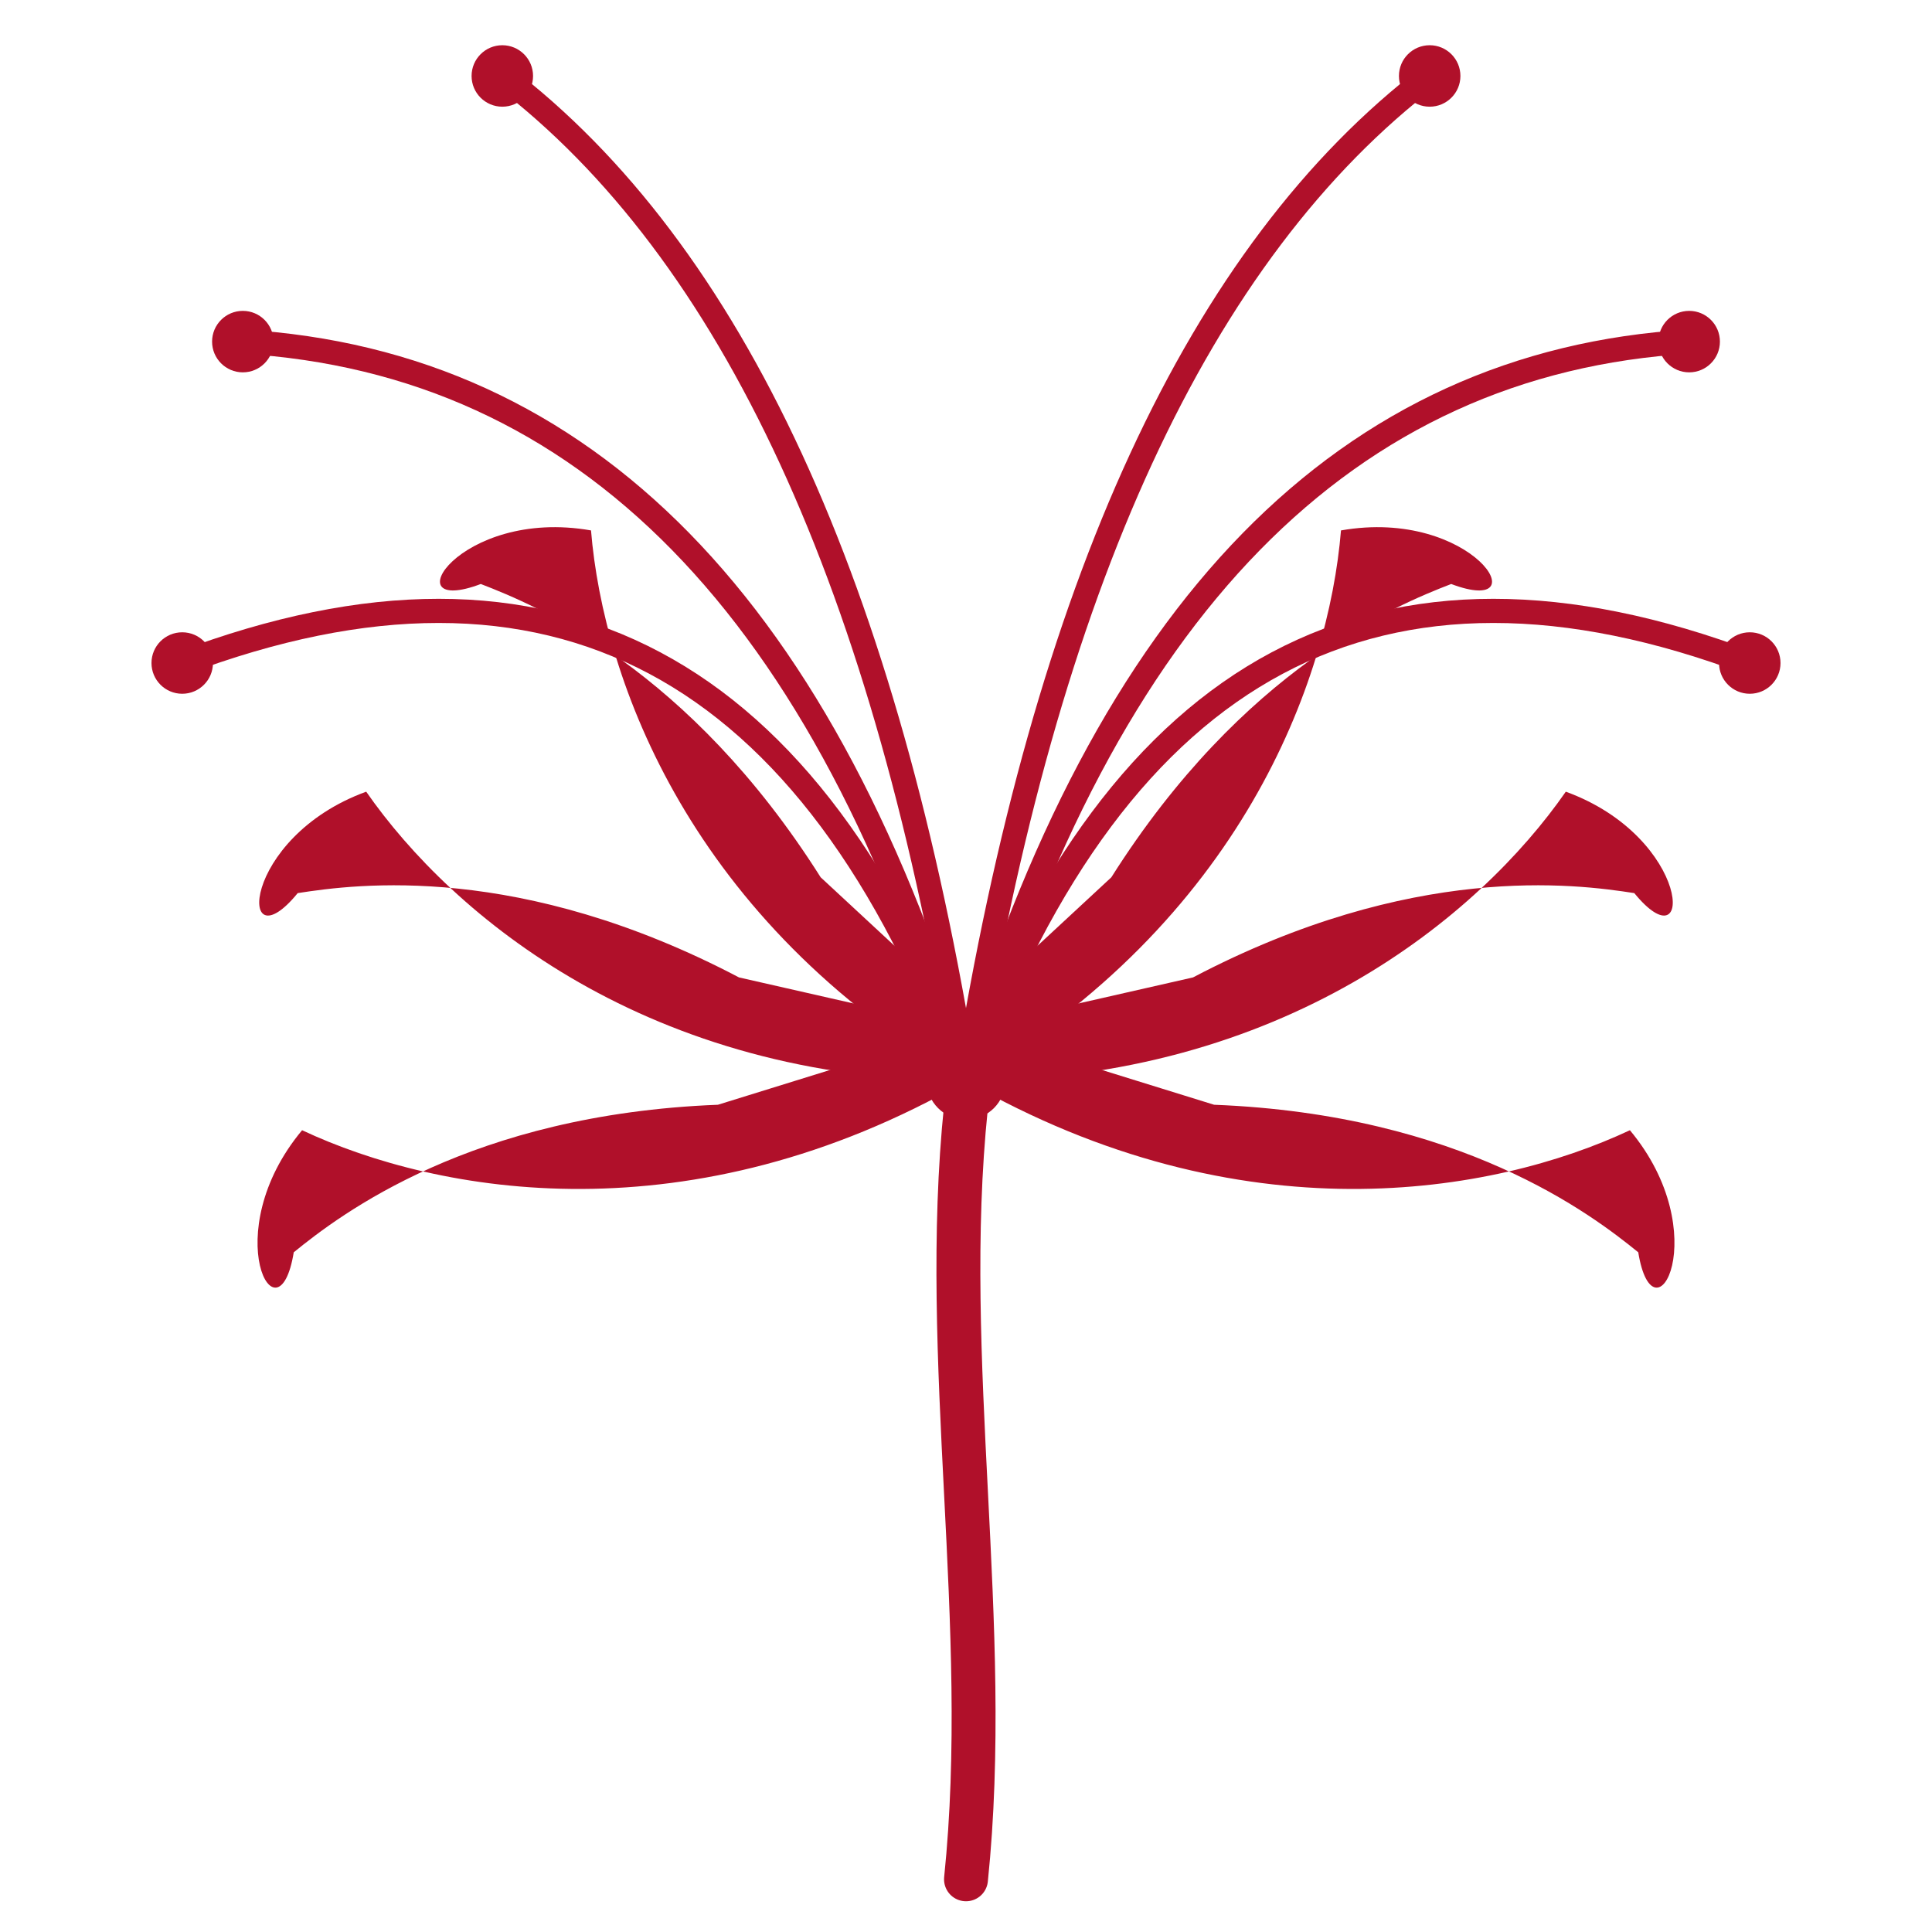
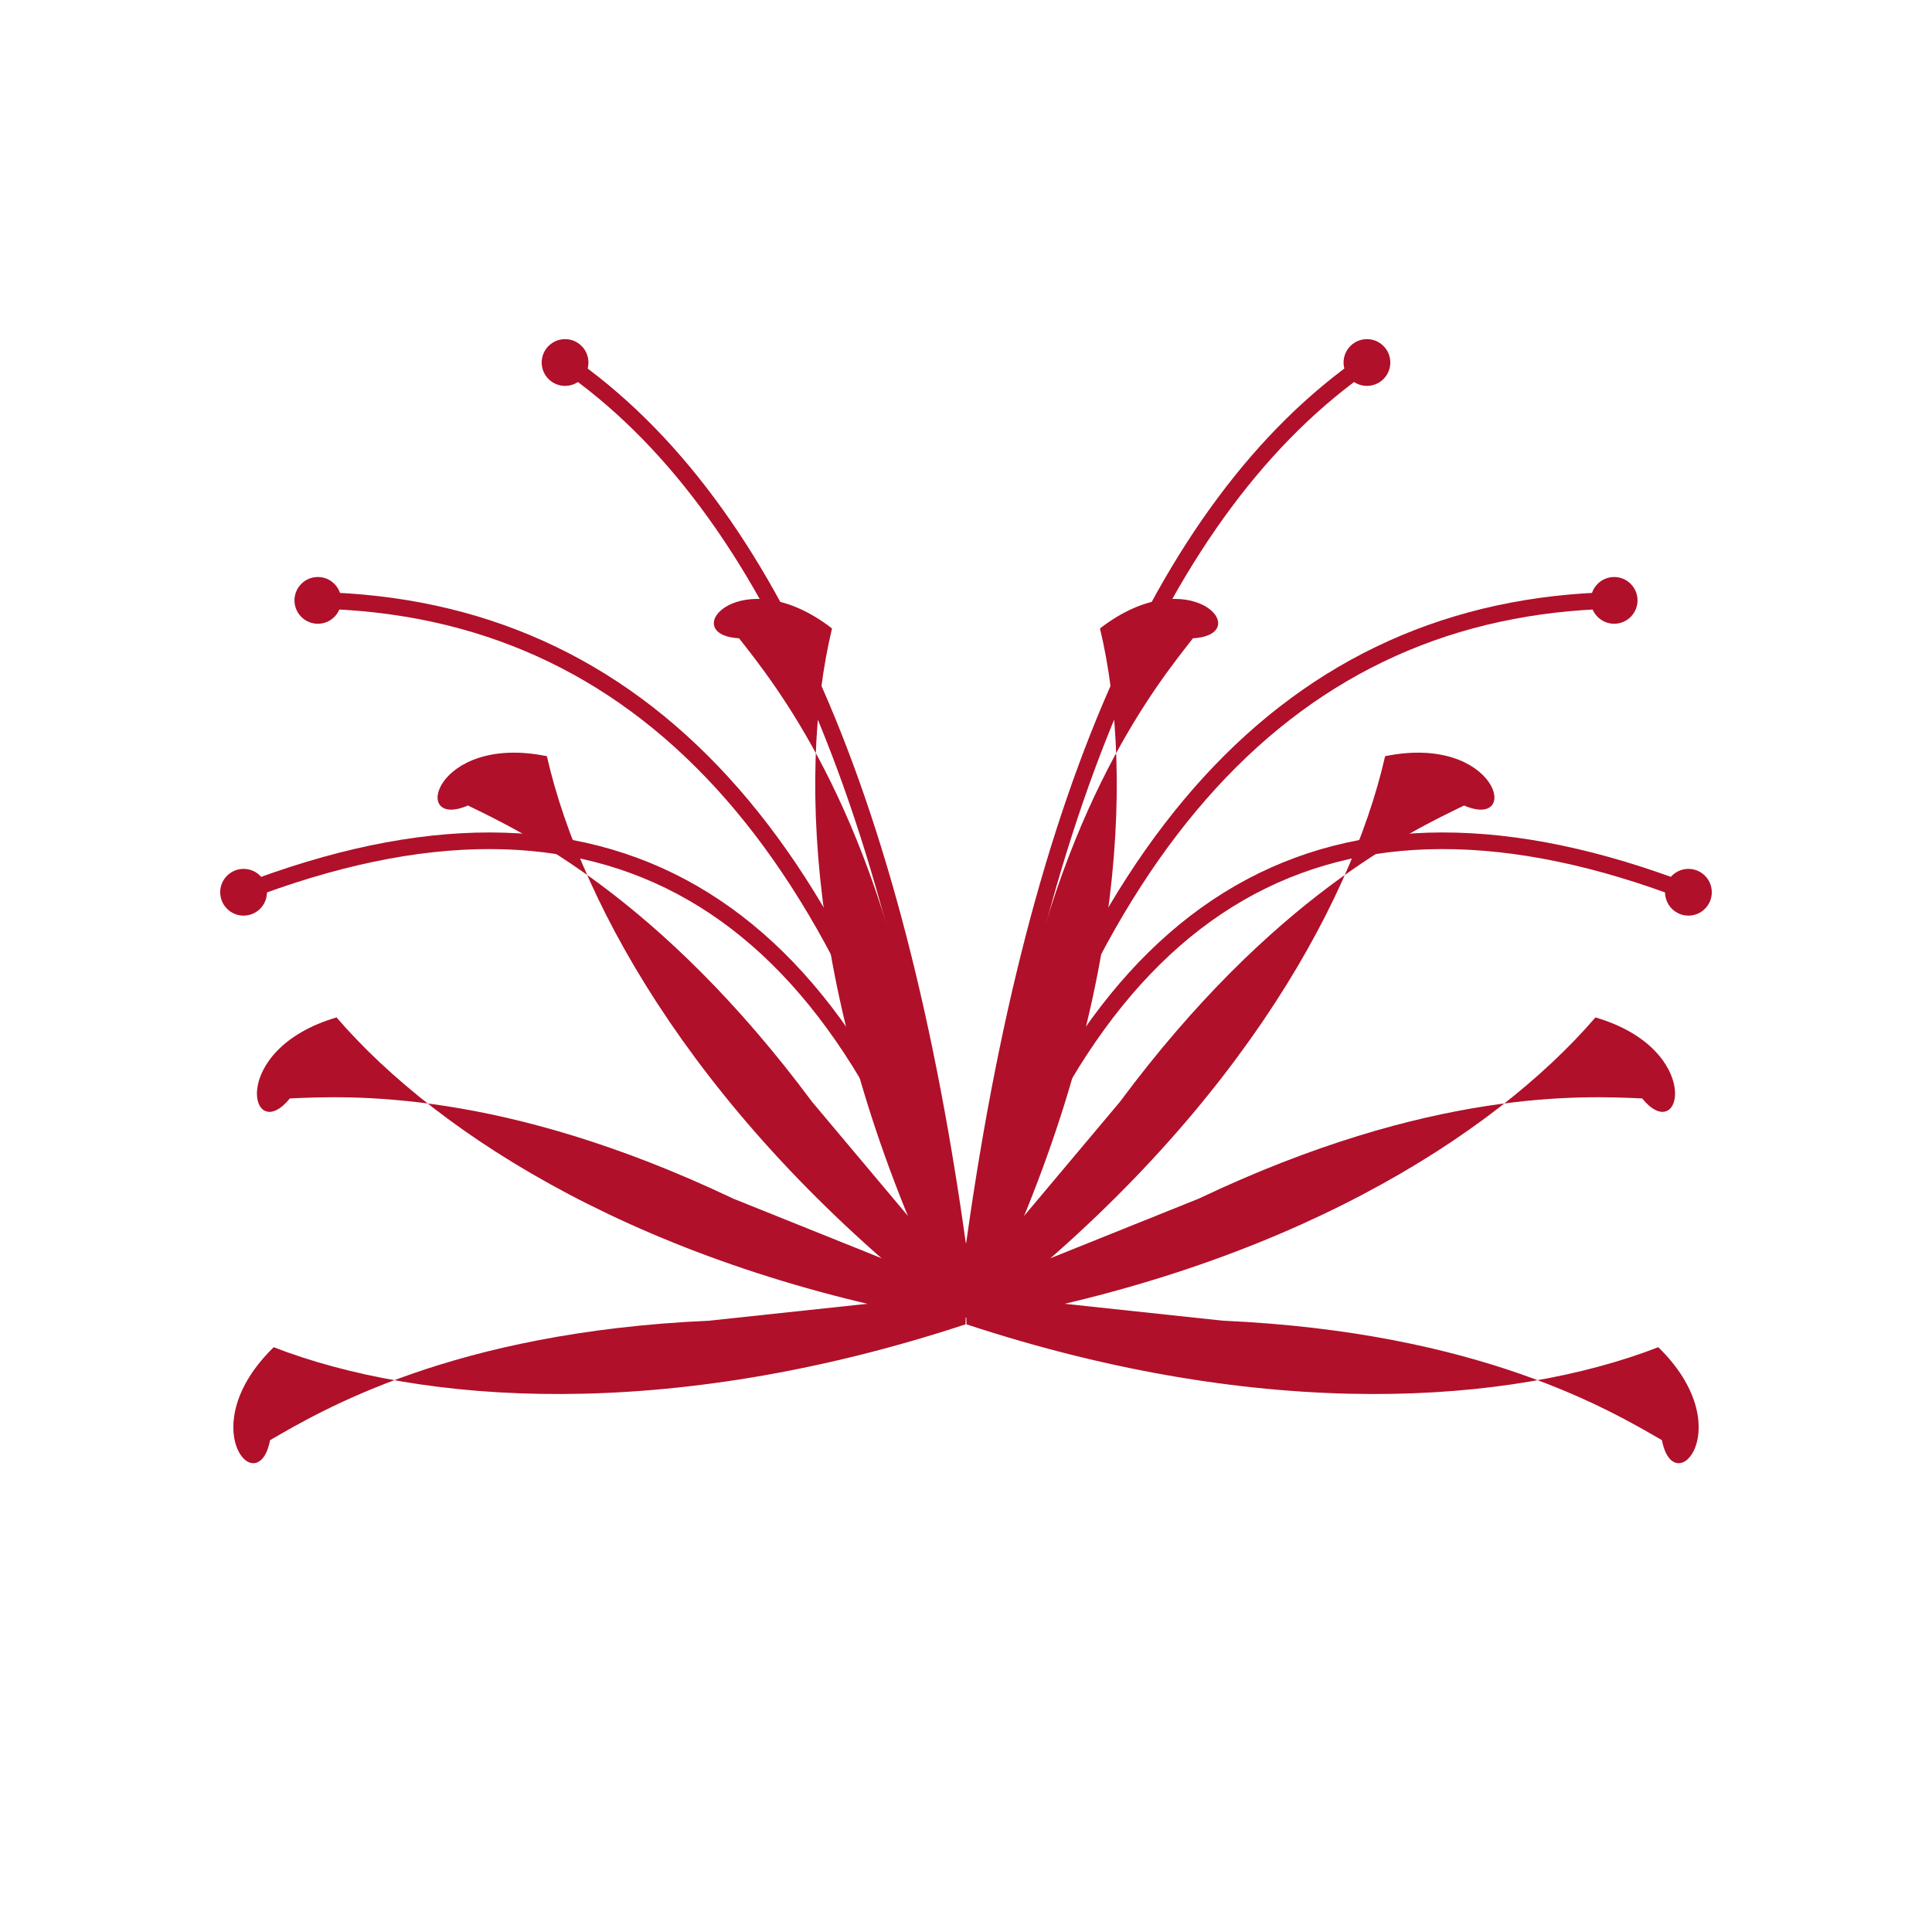
- <svg xmlns="http://www.w3.org/2000/svg" viewBox="56 40 400 440" width="64" height="64">
+ <svg xmlns="http://www.w3.org/2000/svg" viewBox="70 30 372 320" width="64" height="64">
  <g>
-     <g fill="none" stroke="#b0102a" stroke-width="5.5" stroke-linecap="round">
-       <path d="M256,286 Q203.5,143.5 77.5,191.0" />
-       <path d="M256,286 Q208.4,124.8 91.3,117.8" />
-       <path d="M256,286 Q229.0,117.2 150.4,57.3" />
-       <path d="M256,286 Q283.0,117.2 361.6,57.3" />
-       <path d="M256,286 Q303.6,124.8 420.7,117.8" />
-       <path d="M256,286 Q308.5,143.5 434.5,191.0" />
+     <g fill="none" stroke="#b0102a" stroke-width="3.2" stroke-linecap="round">
+       <path d="M256,256 Q220.3,136.0 116.9,175.8" />
+       <path d="M256,256 Q224.5,121.6 131.2,119.6" />
+       <path d="M256,256 Q238.9,115.2 178.8,73.8" />
+       <path d="M256,256 Q273.1,115.2 333.2,73.8" />
+       <path d="M256,256 Q287.5,121.6 380.8,119.6" />
+       <path d="M256,256 Q291.7,136.0 395.1,175.8" />
    </g>
    <g fill="#b0102a">
-       <circle cx="77.5" cy="191.0" r="7" />
-       <circle cx="91.3" cy="117.8" r="7" />
-       <circle cx="150.4" cy="57.3" r="7" />
-       <circle cx="361.6" cy="57.3" r="7" />
-       <circle cx="420.7" cy="117.8" r="7" />
-       <circle cx="434.5" cy="191.0" r="7" />
+       <circle cx="116.9" cy="175.8" r="4.5" />
+       <circle cx="131.2" cy="119.6" r="4.5" />
+       <circle cx="178.8" cy="73.8" r="4.5" />
+       <circle cx="333.2" cy="73.8" r="4.5" />
+       <circle cx="380.8" cy="119.6" r="4.5" />
+       <circle cx="395.1" cy="175.8" r="4.5" />
    </g>
    <g fill="#b0102a">
-       <path d="M256.0,286.2 C193.3,322.2 135.9,312.0 104.8,297.4 C85.2,320.9 99.4,346.7 102.9,325.2 C113.5,316.6 143.2,293.8 199.5,291.6 L256.9,273.8Z" />
-       <path d="M255.9,286.2 C183.6,286.0 139.0,248.5 119.4,220.3 C90.6,230.8 90.0,260.3 103.8,243.4 C117.3,241.3 154.4,236.4 204.3,262.6 L262.8,275.9Z" />
-       <path d="M255.8,286.1 C193.3,249.8 173.4,195.0 170.6,160.8 C140.4,155.5 125.1,180.7 145.5,173.0 C158.2,177.9 192.8,192.2 222.9,239.8 L267.0,280.7Z" />
-       <path d="M256.0,286.2 C318.7,322.2 376.1,312.0 407.2,297.4 C426.8,320.9 412.6,346.7 409.1,325.2 C398.5,316.6 368.8,293.8 312.5,291.6 L255.1,273.8Z" />
-       <path d="M256.1,286.2 C328.4,286.0 373.0,248.5 392.6,220.3 C421.4,230.8 422.0,260.3 408.2,243.4 C394.7,241.3 357.6,236.4 307.7,262.6 L249.2,275.9Z" />
-       <path d="M256.2,286.1 C318.7,249.8 338.6,195.0 341.4,160.8 C371.6,155.5 386.9,180.7 366.5,173.0 C353.8,177.9 319.2,192.2 289.1,239.8 L245.0,280.7Z" />
+       <path d="M255.9,259.0 C198.2,278.0 150.8,274.3 122.7,263.4 C106.9,278.8 119.7,293.3 122.0,281.3 C131.7,275.7 157.0,260.5 206.5,258.3 L256.1,253.0Z" />
+       <path d="M254.5,258.6 C194.6,248.3 154.5,222.8 134.8,199.9 C113.7,206.1 118.2,224.9 125.8,215.5 C137.0,215.0 166.4,213.5 211.2,234.8 L257.5,253.4Z" />
+       <path d="M253.5,257.6 C205.4,220.4 182.0,179.0 175.3,149.6 C153.7,145.2 148.9,163.9 160.1,159.1 C170.2,164.0 196.9,176.5 226.4,216.2 L258.5,254.4Z" />
+       <path d="M253.0,256.3 C226.2,201.8 223.2,154.4 230.2,125.0 C212.7,111.5 200.1,126.2 212.3,126.9 C219.2,135.7 237.7,158.6 246.9,207.3 L259.0,255.7Z" />
+       <path d="M256.1,259.0 C313.8,278.0 361.2,274.3 389.3,263.4 C405.1,278.8 392.3,293.3 390.0,281.3 C380.3,275.7 355.0,260.5 305.5,258.3 L255.9,253.0Z" />
+       <path d="M257.5,258.6 C317.4,248.3 357.5,222.8 377.2,199.9 C398.3,206.1 393.8,224.9 386.2,215.5 C375.0,215.0 345.6,213.5 300.8,234.8 L254.5,253.4Z" />
+       <path d="M258.5,257.6 C306.6,220.4 330.0,179.0 336.7,149.6 C358.3,145.2 363.1,163.9 351.9,159.1 C341.8,164.0 315.1,176.5 285.6,216.2 L253.5,254.4Z" />
+       <path d="M259.0,256.3 C285.8,201.8 288.8,154.4 281.8,125.0 C299.3,111.5 311.9,126.2 299.7,126.9 C292.8,135.7 274.3,158.6 265.1,207.3 L253.0,255.7Z" />
    </g>
-     <circle cx="256" cy="286" r="9" fill="#b0102a" />
-     <path d="M256,292 C250,350 262,410 256,468" stroke="#b0102a" stroke-width="10" fill="none" stroke-linecap="round" />
  </g>
</svg>
